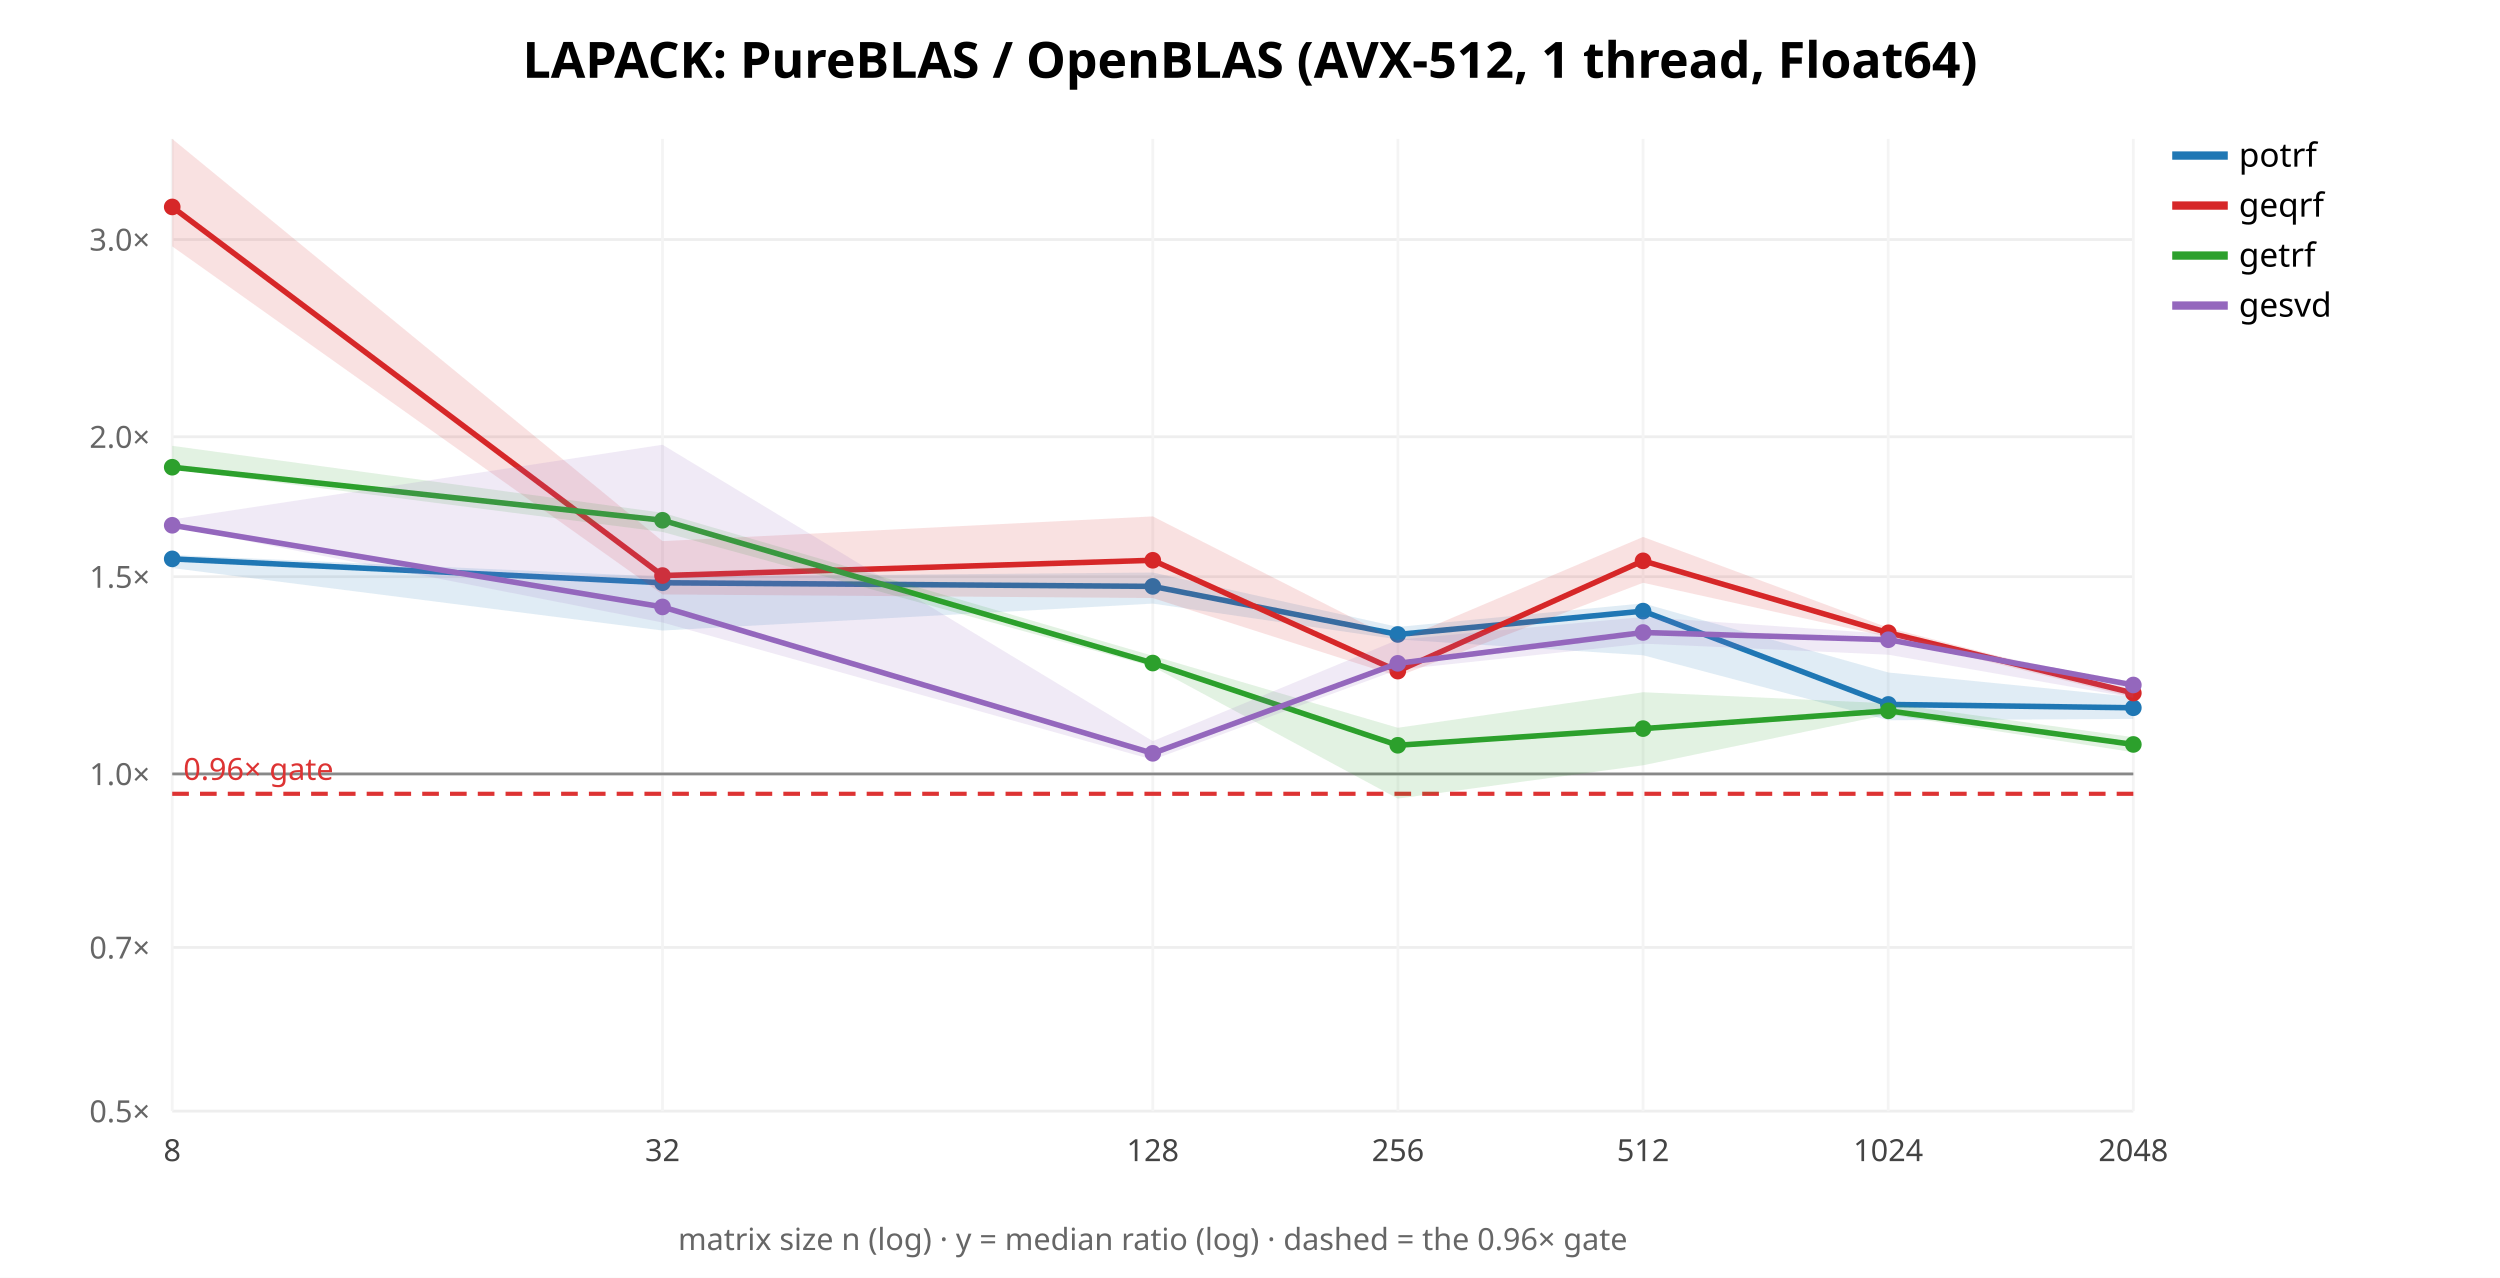
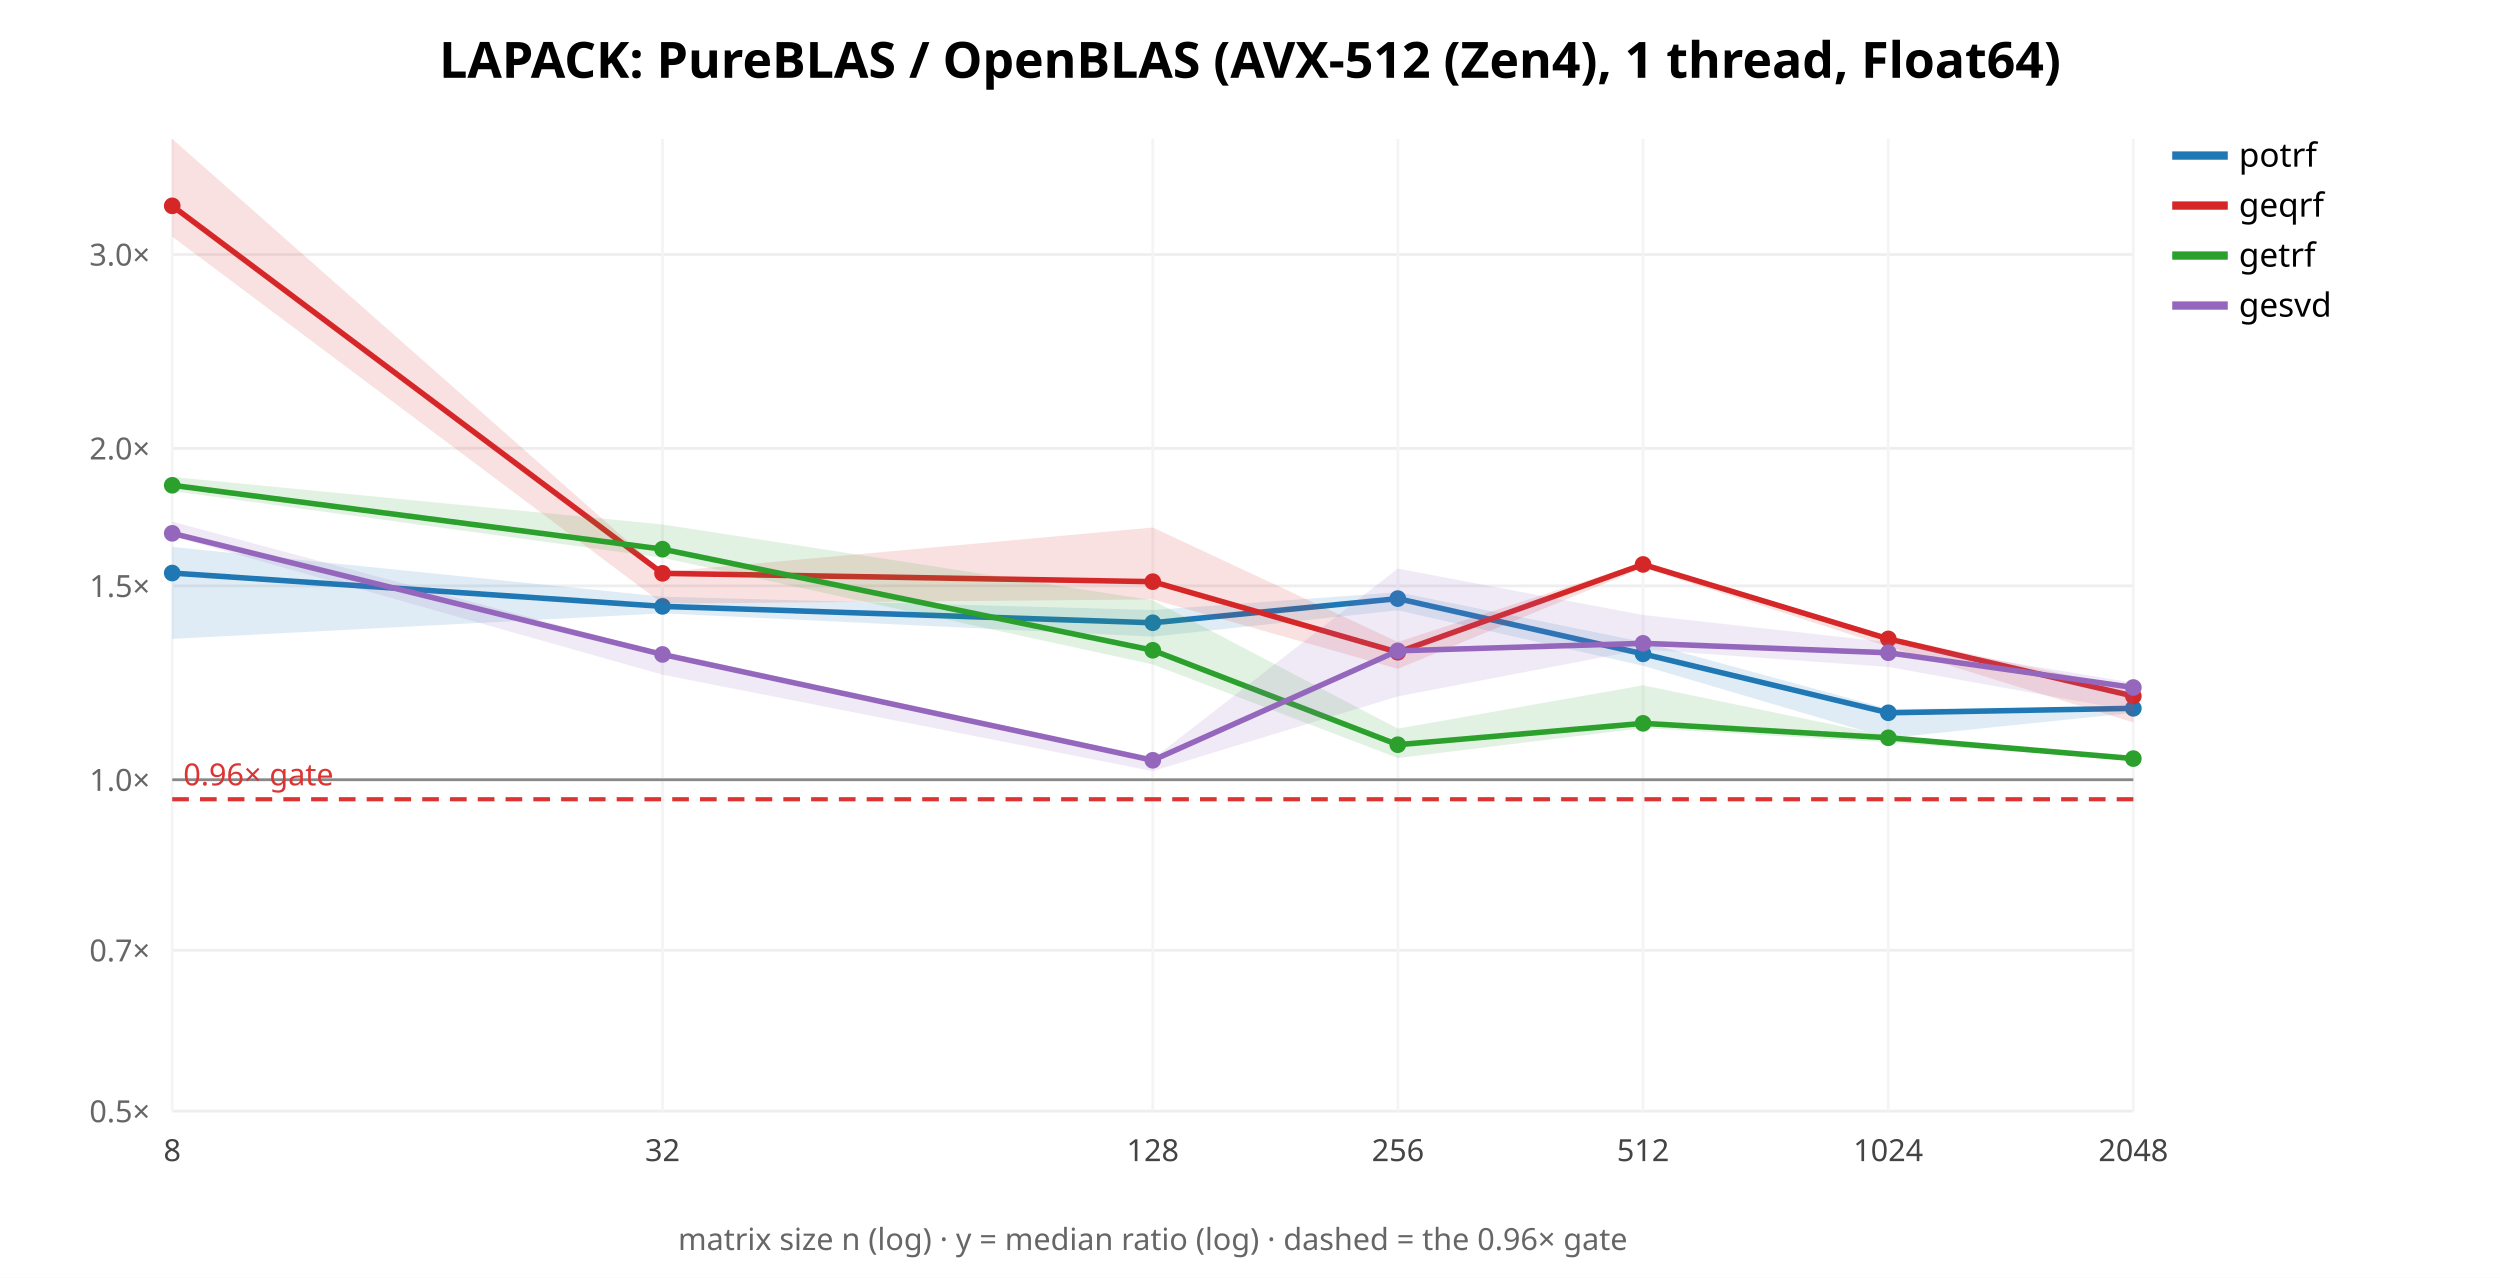
<svg xmlns="http://www.w3.org/2000/svg" width="900" height="460" font-family="sans-serif">
  <rect width="900" height="460" fill="white" />
-   <text x="450.0" y="28" text-anchor="middle" font-size="18" font-weight="bold">LAPACK: PureBLAS / OpenBLAS (AVX-512, 1 thread, Float64)</text>
+   <text x="450.0" y="28" text-anchor="middle" font-size="18" font-weight="bold">LAPACK: PureBLAS / OpenBLAS (AVX-512 (Zen4), 1 thread, Float64)</text>
  <line x1="62" y1="400.0" x2="768" y2="400.0" stroke="#eee" />
  <text x="54" y="404.0" text-anchor="end" font-size="11" fill="#666">0.5×</text>
-   <line x1="62" y1="341.077" x2="768" y2="341.077" stroke="#eee" />
-   <text x="54" y="345.077" text-anchor="end" font-size="11" fill="#666">0.7×</text>
-   <line x1="62" y1="278.616" x2="768" y2="278.616" stroke="#eee" />
-   <text x="54" y="282.616" text-anchor="end" font-size="11" fill="#666">1.0×</text>
-   <line x1="62" y1="207.611" x2="768" y2="207.611" stroke="#eee" />
-   <text x="54" y="211.611" text-anchor="end" font-size="11" fill="#666">1.5×</text>
-   <line x1="62" y1="157.233" x2="768" y2="157.233" stroke="#eee" />
-   <text x="54" y="161.233" text-anchor="end" font-size="11" fill="#666">2.0×</text>
-   <line x1="62" y1="86.228" x2="768" y2="86.228" stroke="#eee" />
-   <text x="54" y="90.228" text-anchor="end" font-size="11" fill="#666">3.0×</text>
+   <line x1="62" y1="342.09" x2="768" y2="342.09" stroke="#eee" />
+   <text x="54" y="346.09" text-anchor="end" font-size="11" fill="#666">0.7×</text>
+   <line x1="62" y1="280.704" x2="768" y2="280.704" stroke="#eee" />
+   <text x="54" y="284.704" text-anchor="end" font-size="11" fill="#666">1.0×</text>
+   <line x1="62" y1="210.92" x2="768" y2="210.92" stroke="#eee" />
+   <text x="54" y="214.92" text-anchor="end" font-size="11" fill="#666">1.5×</text>
+   <line x1="62" y1="161.407" x2="768" y2="161.407" stroke="#eee" />
+   <text x="54" y="165.407" text-anchor="end" font-size="11" fill="#666">2.0×</text>
+   <line x1="62" y1="91.623" x2="768" y2="91.623" stroke="#eee" />
+   <text x="54" y="95.623" text-anchor="end" font-size="11" fill="#666">3.0×</text>
  <line x1="62.0" y1="50" x2="62.0" y2="400" stroke="#f4f4f4" />
  <text x="62.0" y="418" text-anchor="middle" font-size="11" fill="#444">8</text>
  <line x1="238.5" y1="50" x2="238.5" y2="400" stroke="#f4f4f4" />
  <text x="238.5" y="418" text-anchor="middle" font-size="11" fill="#444">32</text>
  <line x1="415.0" y1="50" x2="415.0" y2="400" stroke="#f4f4f4" />
  <text x="415.0" y="418" text-anchor="middle" font-size="11" fill="#444">128</text>
  <line x1="503.25" y1="50" x2="503.25" y2="400" stroke="#f4f4f4" />
  <text x="503.25" y="418" text-anchor="middle" font-size="11" fill="#444">256</text>
  <line x1="591.5" y1="50" x2="591.5" y2="400" stroke="#f4f4f4" />
  <text x="591.5" y="418" text-anchor="middle" font-size="11" fill="#444">512</text>
  <line x1="679.75" y1="50" x2="679.75" y2="400" stroke="#f4f4f4" />
  <text x="679.75" y="418" text-anchor="middle" font-size="11" fill="#444">1024</text>
  <line x1="768.0" y1="50" x2="768.0" y2="400" stroke="#f4f4f4" />
  <text x="768.0" y="418" text-anchor="middle" font-size="11" fill="#444">2048</text>
-   <line x1="62" y1="278.616" x2="768" y2="278.616" stroke="#888" />
-   <line x1="62" y1="285.765" x2="768" y2="285.765" stroke="#d33" stroke-width="1.5" stroke-dasharray="6 4" />
-   <text x="66" y="280.765" font-size="11" fill="#d33">0.96× gate</text>
-   <polygon points="62.0,199.8 238.5,207.6 415.0,206.1 503.2,225.7 591.5,217.2 679.8,242.1 768.0,250.9 768.0,258.8 679.8,259.3 591.5,235.9 503.2,230.2 415.0,217.3 238.5,227.0 62.0,204.5" fill="#1f77b4" opacity="0.14" stroke="none" />
-   <polyline points="62.0,201.2 238.5,209.8 415.0,211.1 503.2,228.4 591.5,220.0 679.8,253.6 768.0,254.8" fill="none" stroke="#1f77b4" stroke-width="2" />
-   <circle cx="62.0" cy="201.2" r="3" fill="#1f77b4" />
-   <circle cx="238.5" cy="209.8" r="3" fill="#1f77b4" />
-   <circle cx="415.0" cy="211.1" r="3" fill="#1f77b4" />
-   <circle cx="503.2" cy="228.4" r="3" fill="#1f77b4" />
-   <circle cx="591.5" cy="220.0" r="3" fill="#1f77b4" />
-   <circle cx="679.8" cy="253.6" r="3" fill="#1f77b4" />
-   <circle cx="768.0" cy="254.8" r="3" fill="#1f77b4" />
+   <line x1="62" y1="280.704" x2="768" y2="280.704" stroke="#888" />
+   <line x1="62" y1="287.729" x2="768" y2="287.729" stroke="#d33" stroke-width="1.5" stroke-dasharray="6 4" />
+   <text x="66" y="282.729" font-size="11" fill="#d33">0.96× gate</text>
+   <polygon points="62.0,196.9 238.5,214.8 415.0,219.6 503.2,213.2 591.5,231.1 679.8,255.2 768.0,254.7 768.0,256.6 679.8,265.7 591.5,239.7 503.2,219.7 415.0,229.2 238.5,220.8 62.0,230.0" fill="#1f77b4" opacity="0.14" stroke="none" />
+   <polyline points="62.0,206.3 238.5,218.3 415.0,224.2 503.2,215.5 591.5,235.4 679.8,256.6 768.0,255.0" fill="none" stroke="#1f77b4" stroke-width="2" />
+   <circle cx="62.0" cy="206.3" r="3" fill="#1f77b4" />
+   <circle cx="238.5" cy="218.3" r="3" fill="#1f77b4" />
+   <circle cx="415.0" cy="224.2" r="3" fill="#1f77b4" />
+   <circle cx="503.2" cy="215.5" r="3" fill="#1f77b4" />
+   <circle cx="591.5" cy="235.4" r="3" fill="#1f77b4" />
+   <circle cx="679.8" cy="256.6" r="3" fill="#1f77b4" />
+   <circle cx="768.0" cy="255.0" r="3" fill="#1f77b4" />
  <line x1="782" y1="56" x2="802" y2="56" stroke="#1f77b4" stroke-width="3" />
  <text x="806" y="60" font-size="12">potrf</text>
-   <polygon points="62.0,50.0 238.5,194.8 415.0,185.9 503.2,230.7 591.5,193.3 679.8,226.0 768.0,248.7 768.0,251.1 679.8,229.3 591.5,209.8 503.2,243.5 415.0,215.3 238.5,214.0 62.0,88.7" fill="#d62728" opacity="0.14" stroke="none" />
-   <polyline points="62.0,74.5 238.5,207.2 415.0,201.7 503.2,241.6 591.5,201.9 679.8,227.8 768.0,249.5" fill="none" stroke="#d62728" stroke-width="2" />
-   <circle cx="62.0" cy="74.5" r="3" fill="#d62728" />
-   <circle cx="238.5" cy="207.2" r="3" fill="#d62728" />
-   <circle cx="415.0" cy="201.7" r="3" fill="#d62728" />
-   <circle cx="503.2" cy="241.6" r="3" fill="#d62728" />
-   <circle cx="591.5" cy="201.9" r="3" fill="#d62728" />
-   <circle cx="679.8" cy="227.8" r="3" fill="#d62728" />
-   <circle cx="768.0" cy="249.5" r="3" fill="#d62728" />
+   <polygon points="62.0,50.0 238.5,205.9 415.0,189.9 503.2,231.1 591.5,202.4 679.8,229.1 768.0,248.1 768.0,260.1 679.8,232.8 591.5,204.4 503.2,240.8 415.0,215.8 238.5,217.3 62.0,85.2" fill="#d62728" opacity="0.14" stroke="none" />
+   <polyline points="62.0,74.1 238.5,206.4 415.0,209.4 503.2,234.8 591.5,203.2 679.8,230.0 768.0,250.6" fill="none" stroke="#d62728" stroke-width="2" />
+   <circle cx="62.0" cy="74.1" r="3" fill="#d62728" />
+   <circle cx="238.5" cy="206.4" r="3" fill="#d62728" />
+   <circle cx="415.0" cy="209.4" r="3" fill="#d62728" />
+   <circle cx="503.2" cy="234.8" r="3" fill="#d62728" />
+   <circle cx="591.5" cy="203.2" r="3" fill="#d62728" />
+   <circle cx="679.8" cy="230.0" r="3" fill="#d62728" />
+   <circle cx="768.0" cy="250.6" r="3" fill="#d62728" />
  <line x1="782" y1="74" x2="802" y2="74" stroke="#d62728" stroke-width="3" />
  <text x="806" y="78" font-size="12">geqrf</text>
-   <polygon points="62.0,160.5 238.5,184.6 415.0,236.1 503.2,262.0 591.5,249.2 679.8,253.2 768.0,265.4 768.0,270.8 679.8,257.2 591.5,275.5 503.2,287.5 415.0,240.0 238.5,191.5 62.0,168.9" fill="#2ca02c" opacity="0.14" stroke="none" />
-   <polyline points="62.0,168.2 238.5,187.3 415.0,238.7 503.2,268.3 591.5,262.3 679.8,255.9 768.0,268.0" fill="none" stroke="#2ca02c" stroke-width="2" />
-   <circle cx="62.0" cy="168.2" r="3" fill="#2ca02c" />
-   <circle cx="238.5" cy="187.3" r="3" fill="#2ca02c" />
-   <circle cx="415.0" cy="238.7" r="3" fill="#2ca02c" />
-   <circle cx="503.2" cy="268.3" r="3" fill="#2ca02c" />
-   <circle cx="591.5" cy="262.3" r="3" fill="#2ca02c" />
-   <circle cx="679.8" cy="255.9" r="3" fill="#2ca02c" />
-   <circle cx="768.0" cy="268.0" r="3" fill="#2ca02c" />
+   <polygon points="62.0,171.7 238.5,188.8 415.0,216.1 503.2,262.3 591.5,246.7 679.8,265.0 768.0,272.4 768.0,273.6 679.8,267.3 591.5,262.1 503.2,272.9 415.0,239.2 238.5,200.8 62.0,176.8" fill="#2ca02c" opacity="0.14" stroke="none" />
+   <polyline points="62.0,174.7 238.5,197.7 415.0,234.1 503.2,268.1 591.5,260.4 679.8,265.6 768.0,273.1" fill="none" stroke="#2ca02c" stroke-width="2" />
+   <circle cx="62.0" cy="174.7" r="3" fill="#2ca02c" />
+   <circle cx="238.5" cy="197.7" r="3" fill="#2ca02c" />
+   <circle cx="415.0" cy="234.1" r="3" fill="#2ca02c" />
+   <circle cx="503.2" cy="268.1" r="3" fill="#2ca02c" />
+   <circle cx="591.5" cy="260.4" r="3" fill="#2ca02c" />
+   <circle cx="679.8" cy="265.6" r="3" fill="#2ca02c" />
+   <circle cx="768.0" cy="273.1" r="3" fill="#2ca02c" />
  <line x1="782" y1="92" x2="802" y2="92" stroke="#2ca02c" stroke-width="3" />
  <text x="806" y="96" font-size="12">getrf</text>
-   <polygon points="62.0,187.0 238.5,160.1 415.0,266.8 503.2,230.3 591.5,222.1 679.8,228.2 768.0,246.2 768.0,251.2 679.8,235.7 591.5,231.7 503.2,241.1 415.0,273.5 238.5,224.1 62.0,189.5" fill="#9467bd" opacity="0.14" stroke="none" />
-   <polyline points="62.0,189.1 238.5,218.5 415.0,271.2 503.2,238.8 591.5,227.7 679.8,230.3 768.0,246.6" fill="none" stroke="#9467bd" stroke-width="2" />
-   <circle cx="62.0" cy="189.1" r="3" fill="#9467bd" />
-   <circle cx="238.5" cy="218.5" r="3" fill="#9467bd" />
-   <circle cx="415.0" cy="271.2" r="3" fill="#9467bd" />
-   <circle cx="503.2" cy="238.8" r="3" fill="#9467bd" />
-   <circle cx="591.5" cy="227.7" r="3" fill="#9467bd" />
-   <circle cx="679.8" cy="230.3" r="3" fill="#9467bd" />
-   <circle cx="768.0" cy="246.6" r="3" fill="#9467bd" />
+   <polygon points="62.0,187.8 238.5,235.0 415.0,273.2 503.2,204.7 591.5,221.4 679.8,231.2 768.0,245.8 768.0,256.0 679.8,240.1 591.5,233.8 503.2,250.7 415.0,277.6 238.5,242.9 62.0,193.0" fill="#9467bd" opacity="0.14" stroke="none" />
+   <polyline points="62.0,192.0 238.5,235.6 415.0,273.7 503.2,234.3 591.5,231.6 679.8,235.0 768.0,247.5" fill="none" stroke="#9467bd" stroke-width="2" />
+   <circle cx="62.0" cy="192.0" r="3" fill="#9467bd" />
+   <circle cx="238.5" cy="235.6" r="3" fill="#9467bd" />
+   <circle cx="415.0" cy="273.7" r="3" fill="#9467bd" />
+   <circle cx="503.2" cy="234.3" r="3" fill="#9467bd" />
+   <circle cx="591.5" cy="231.6" r="3" fill="#9467bd" />
+   <circle cx="679.8" cy="235.0" r="3" fill="#9467bd" />
+   <circle cx="768.0" cy="247.5" r="3" fill="#9467bd" />
  <line x1="782" y1="110" x2="802" y2="110" stroke="#9467bd" stroke-width="3" />
  <text x="806" y="114" font-size="12">gesvd</text>
  <text x="415.0" y="450" text-anchor="middle" font-size="11" fill="#666">matrix size n (log) · y = median ratio (log) · dashed = the 0.96× gate</text>
</svg>
